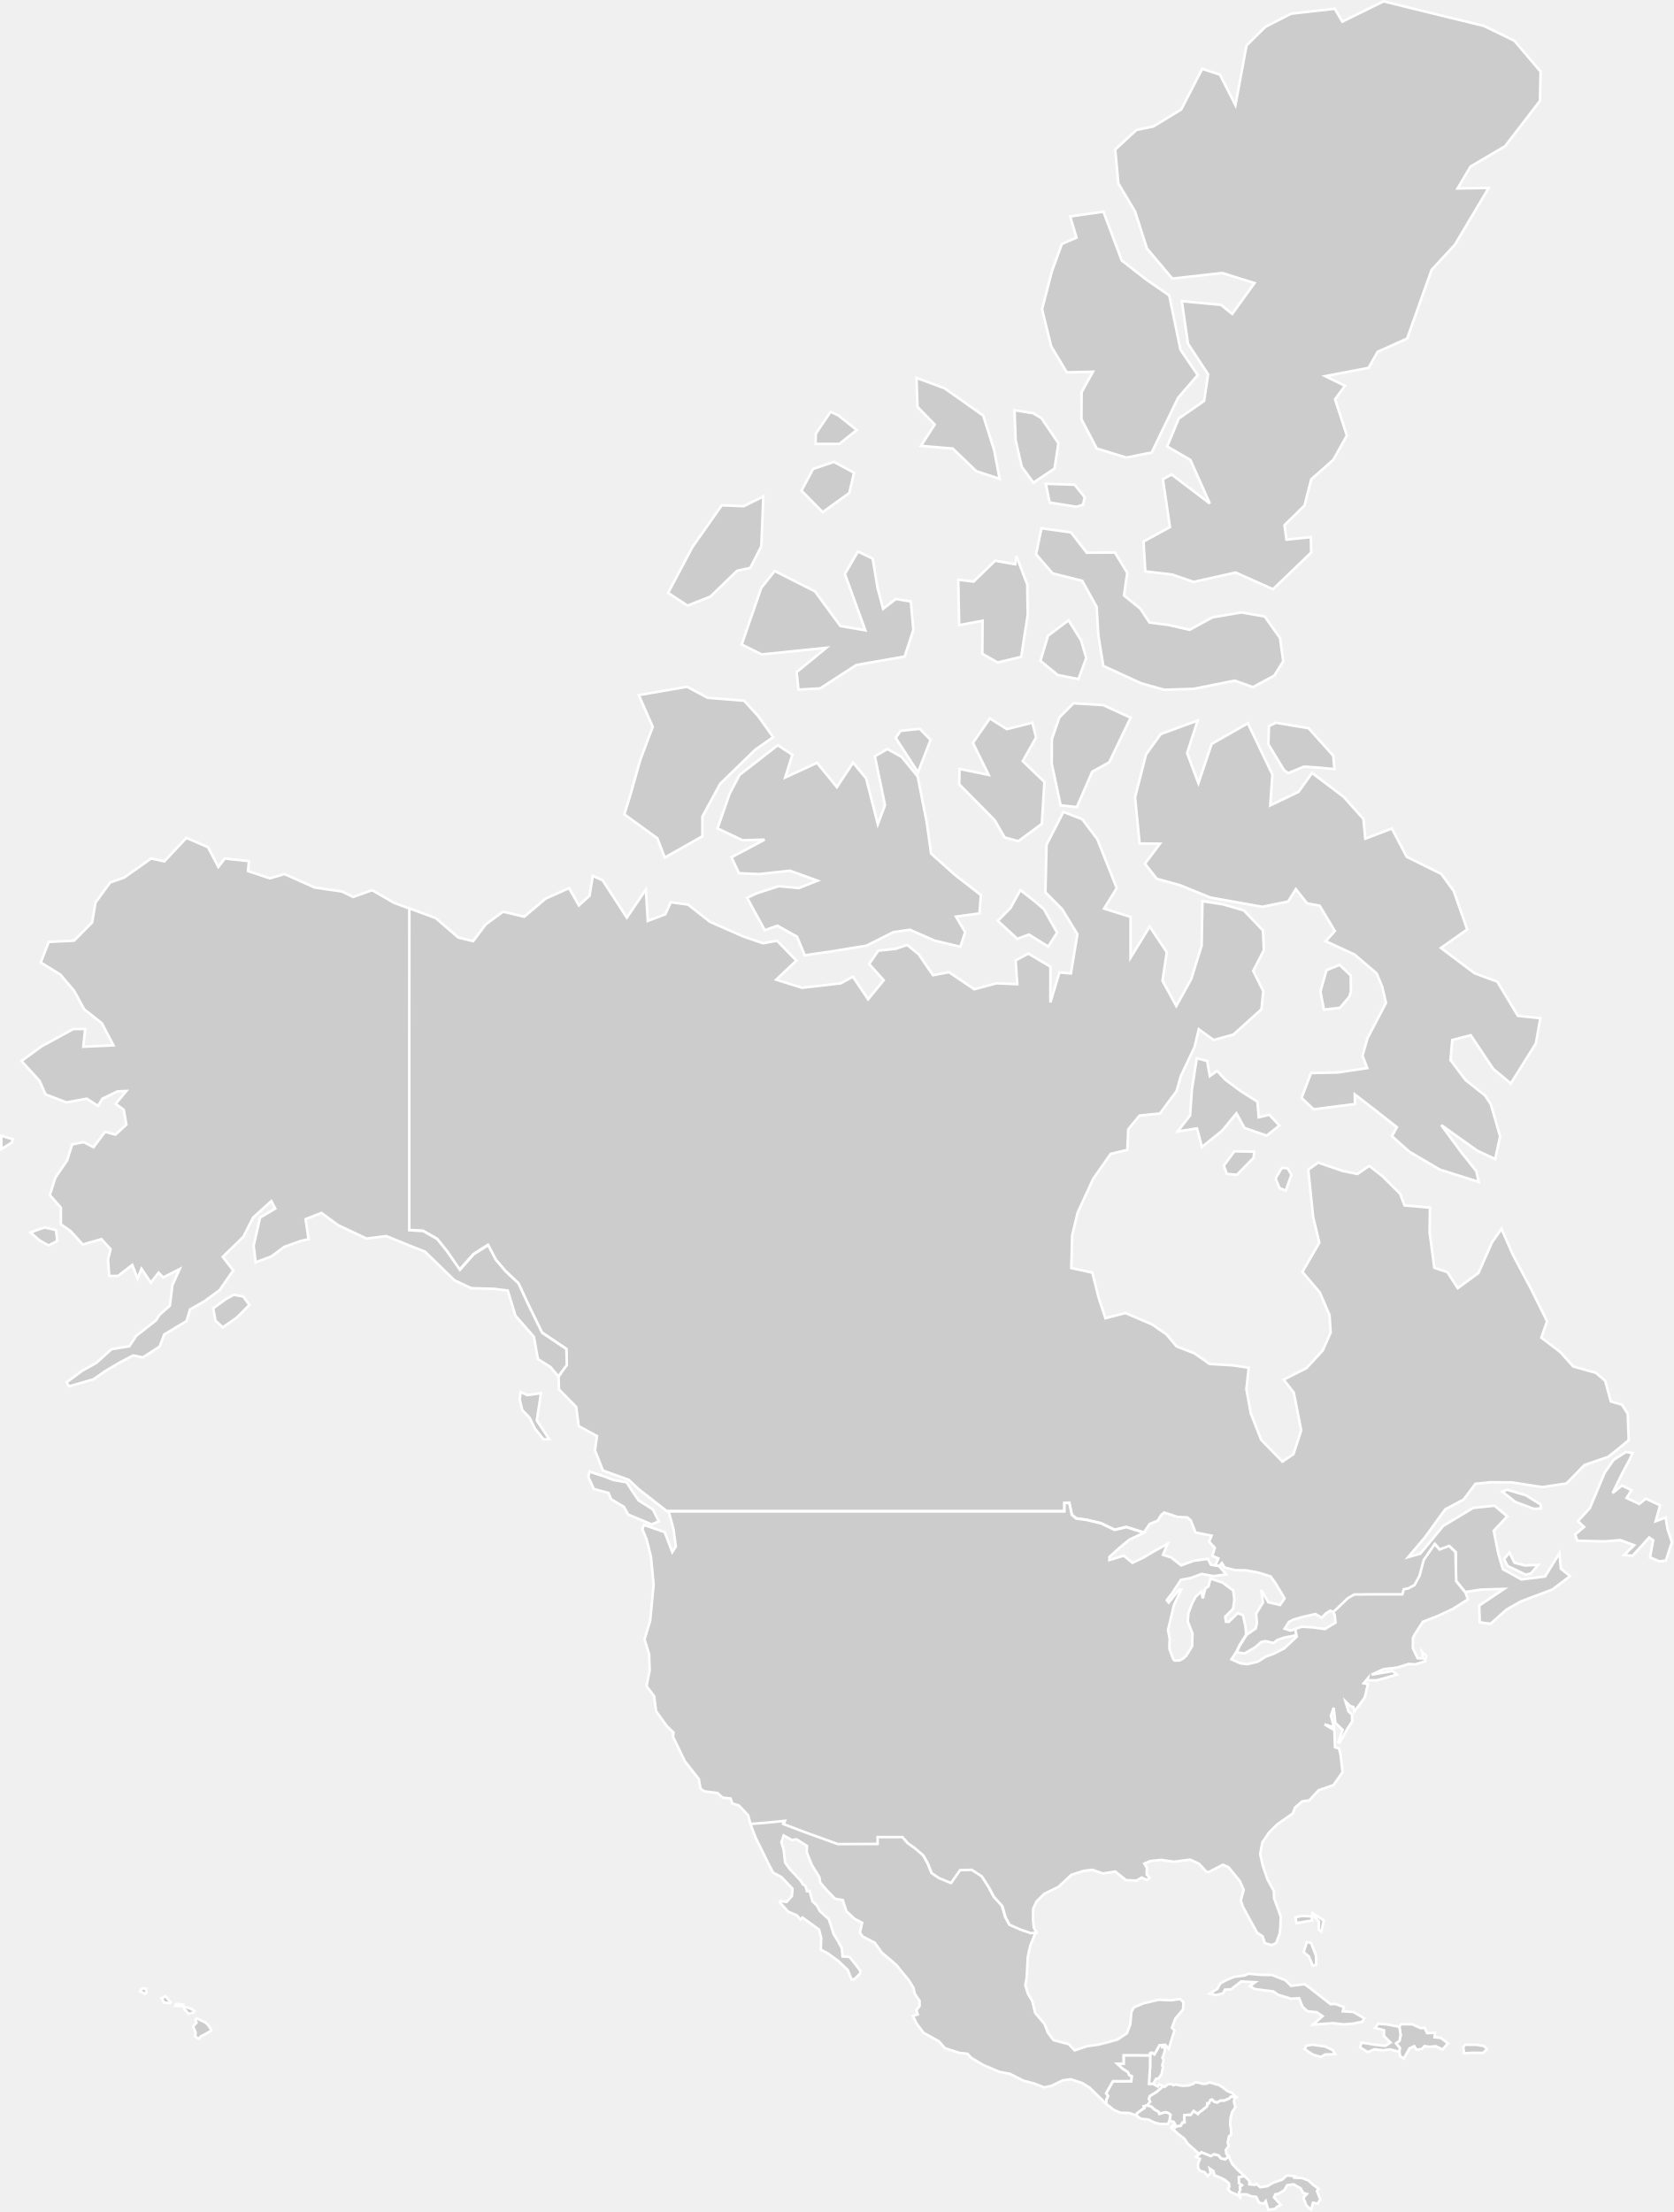
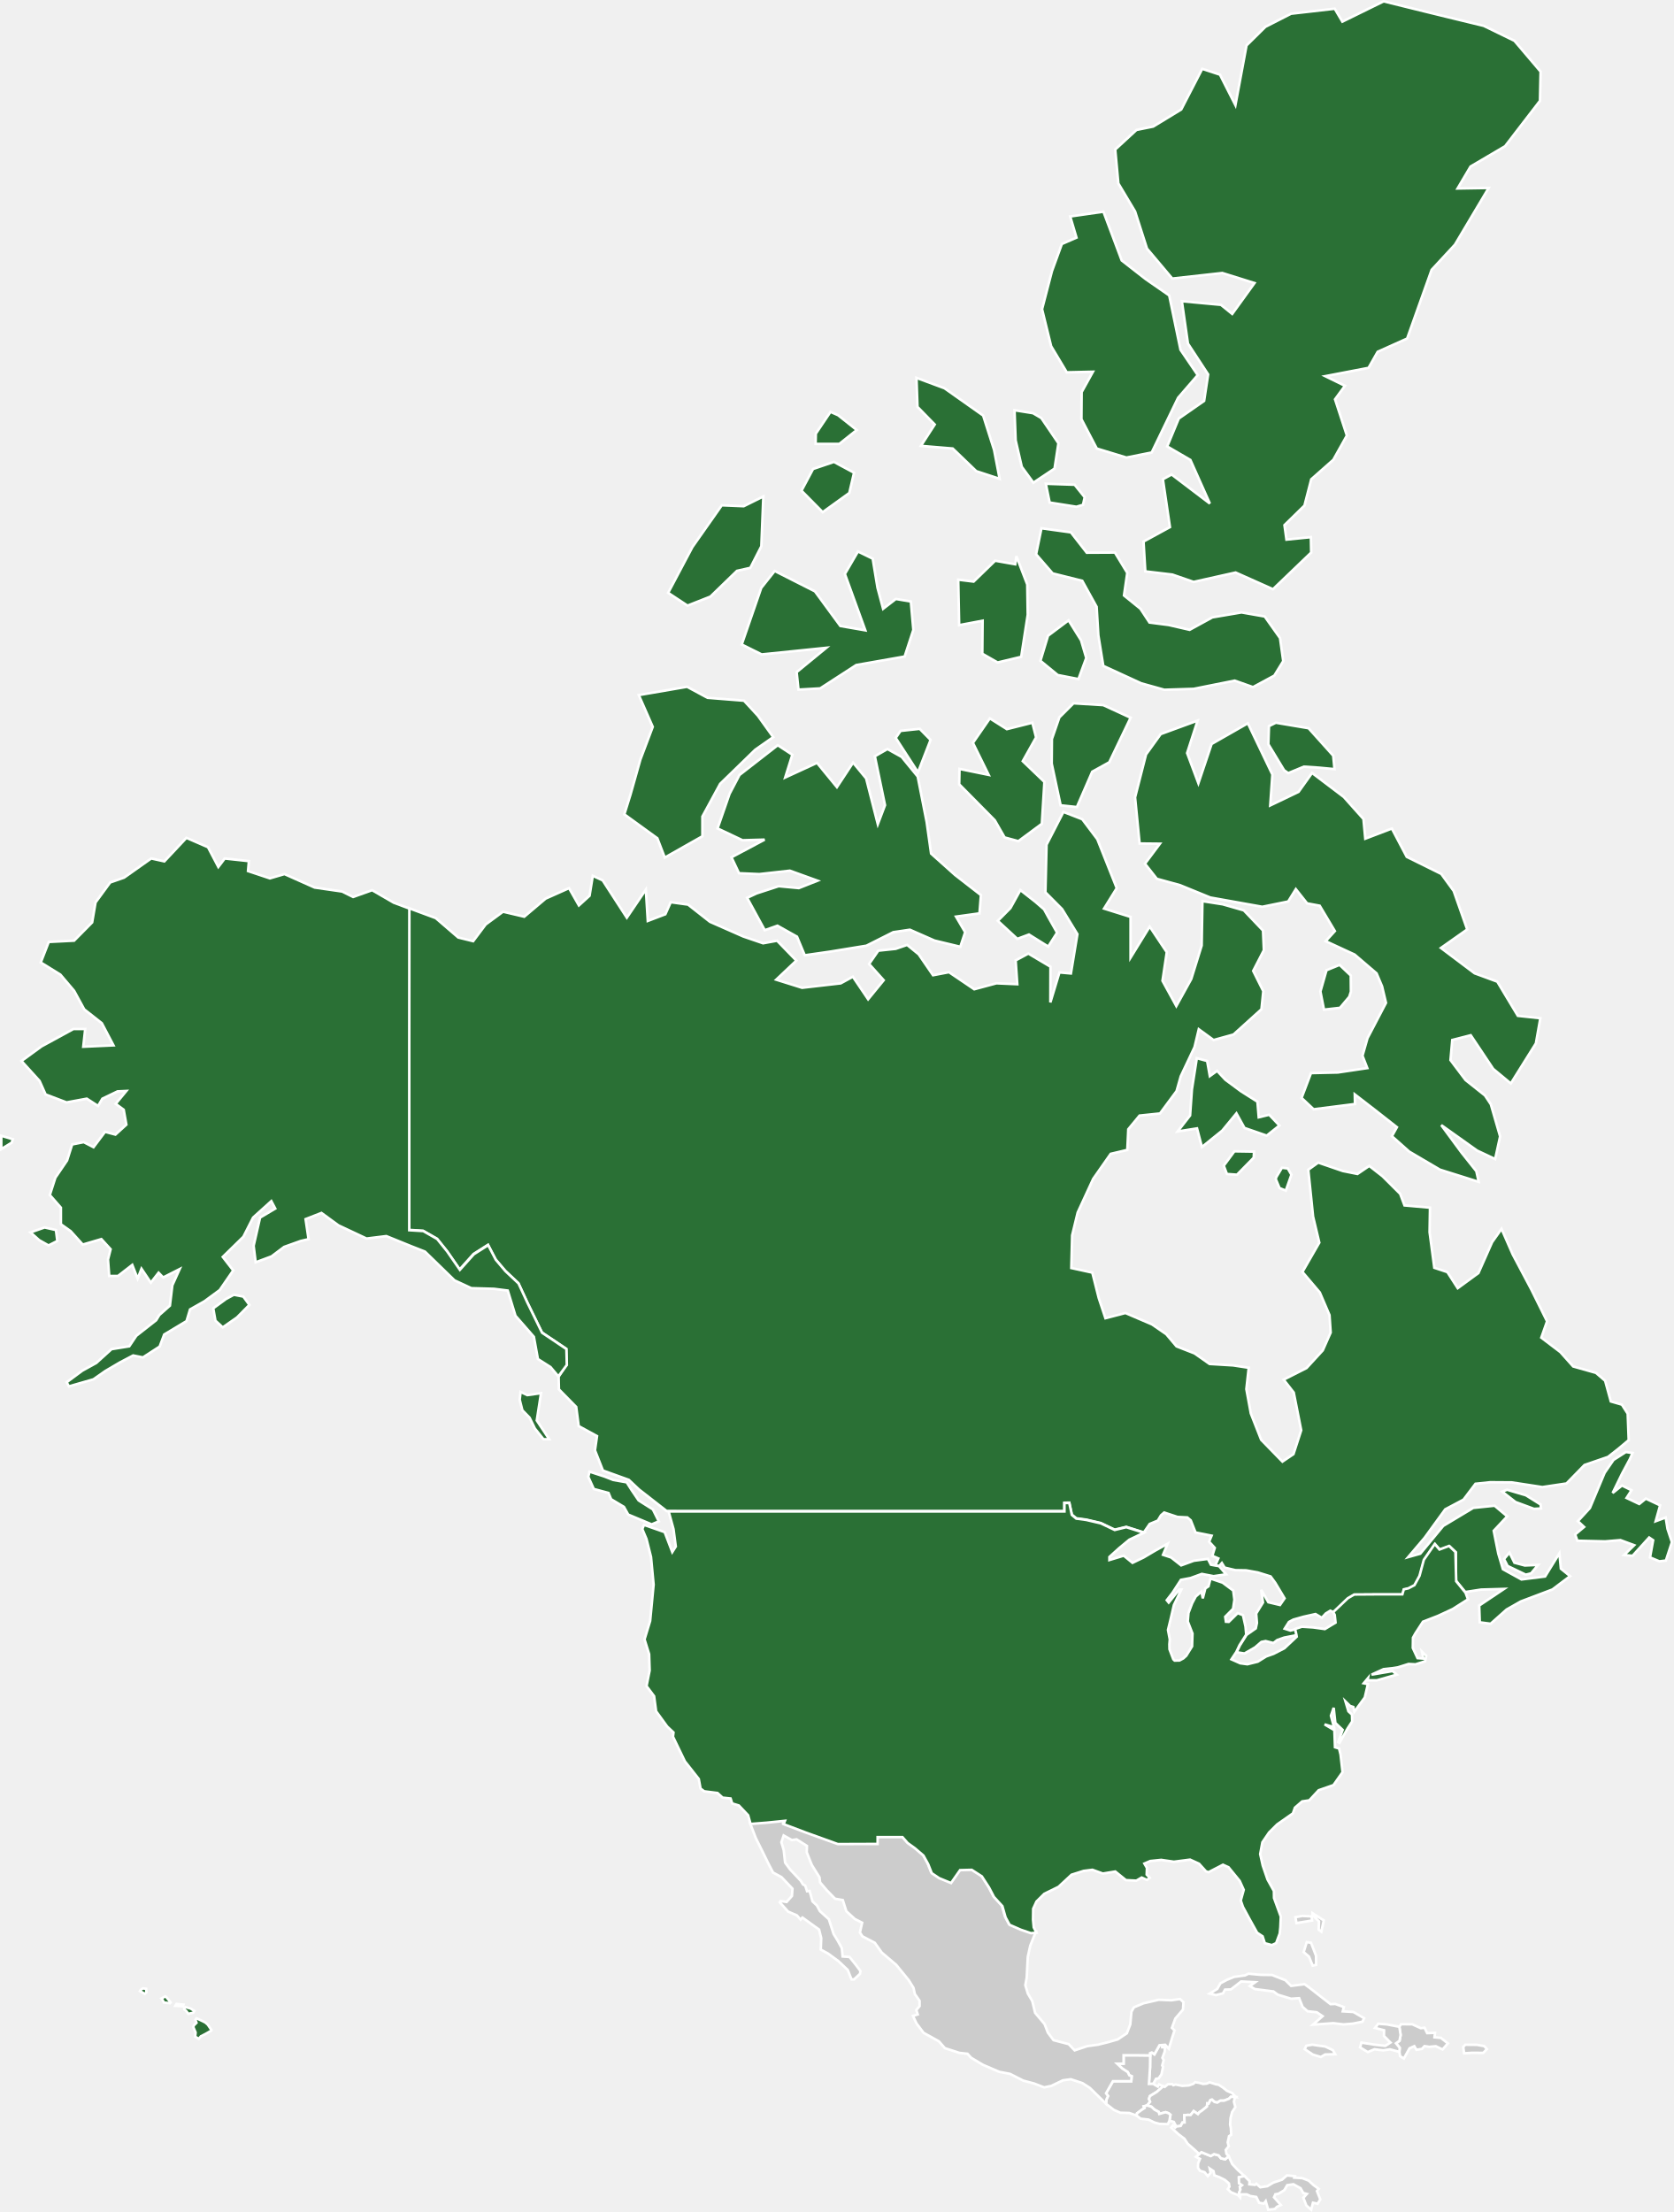
<svg xmlns="http://www.w3.org/2000/svg" id="Layer_2" data-name="Layer 2" viewBox="0 0 328.14 433.79">
  <defs>
    <style>
      .cls-1 {
        fill: #ccc;
        stroke: #fff;
        stroke-width: .5px;
      }
+       .dinosaurs {
+         fill: #2a7035;
+       }
    </style>
  </defs>
  <g id="Layer_1-2" data-name="Layer 1">
    <g>
      <path id="BS" class="cls-1" d="M258.11,385.32l-.69.15-.71-1.76-1.05-.89.61-1.95.84.12.98,2.55.02,1.78ZM257.31,376.63l-3.06.5-.2-1.15,1.32-.25,1.85.09.09.81ZM259.61,376.6l-.48,2.21-.52-.4.05-1.62-1.26-1.23v-.36s2.21,1.4,2.21,1.4Z" />
      <path id="BZ" class="cls-1" d="M225.56,403.08l-.02-.43.34-.14.51.35,1-1.77.53-.04v.43s.54.01.54.01l-.04.8-.46,1.27.25.45-.29,1.05.17.27-.32,1.48-.55.77-.51.09-.55,1h-.84l.22-3.28.02-2.31Z" />
-       <path id="CA" class="cls-1" d="M199.18,86.35l-.22-5.9,3.63.58,1.63.96,3.35,4.93-.76,4.97-4.15,2.77-2.28-3.12-1.2-5.19ZM212.39,99l.33-1.49-1.97-2.45-5.65-.19.75,3.68,5.25.83,1.29-.38ZM248.74,145.95l3.09,5.1.81.57,3.07-1.27,3.02.2,2.98.28-.25-2.64-4.83-5.38-6.42-1.08-1.35.67-.12,3.55ZM183.31,83.25l-2.71,4.19,6.24.52,4.62,4.44,4.58,1.5-1.09-5.68-2.14-6.73-7.58-5.35-5.5-2.04.2,5.69,3.38,3.46ZM209.21,73.02l5.13-.12-2.22,4-.04,5.3,3.01,5.76,5.81,1.77,4.96-.99,5.18-10.73,3.85-4.45-3.38-4.97-2.21-10.65-4.6-3.19-4.72-3.68-3.58-9.56-6.52.94,1.23,4.15-2.87,1.25-1.94,5.32-1.94,7.46,1.78,7.26,3.07,5.13ZM145.46,126.39l3.92,1.95,12.67-1.3-5.82,4.77.36,3.43,4.26-.24,7.07-4.58,9.49-1.67,1.71-5.22-.49-5.57-2.94-.5-2.5,1.93-1.1-4.13-.94-5.7-2.89-1.41-2.57,4.41,4.01,11.05-4.9-.85-4.98-6.79-7.89-4-2.64,3.32-3.83,11.1ZM168.02,84.33l-3.65-2.9-1.5-.66-2.88,4.28-.04,2h4.66s3.41-2.72,3.41-2.72ZM166.56,96.68l.93-3.98-3.95-2.12-4.09,1.39-2.27,4.26,4.16,4.21,5.22-3.76ZM195.65,129.92l4.62-1.11,1.28-8.25-.09-5.94-2.14-5.56-.22,1.6-3.94-.7-4.22,4.09-3.02-.37.18,8.92,4.6-.87-.06,6.47,3.01,1.72ZM192.37,175.53l-5.06-3.93-4.71-4.21-.87-6.18-1.76-8.93-3.14-3.84-2.79-1.55-2.47,1.42,1.99,9.59-1.41,3.73-2.29-8.98-2.56-3.1-3.17,4.81-3.9-4.76-6.24,2.87,1.4-4.46-2.86-1.87-7.51,5.84-1.95,3.71-2.35,6.77,4.9,2.32,4.33-.12-6.5,3.46,1.48,3.13,3.98.17,5.99-.67,5.42,1.96-3.66,1.45-3.95-.37-4.33,1.41-1.86.87,3.46,6.35,2.49-.88,3.83,2.15,1.52,3.65,4.99-.72,7.11-1.16,5.26-2.65,3.26-.48,4.82,2.12,5.07,1.22.95-2.86-1.79-3.05,4.6-.64.28-3.59ZM200.11,174.55l-1.96,3.54-2.47,2.49,3.83,3.54,2.28-.85,3.78,2.36,1.74-2.73-1.71-3.03-.84-1.53-1.68-1.46-2.97-2.33ZM182.5,145.1l-2.13-2.17-3.76.4-.95,1.38,4.37,6.75,2.47-6.36ZM211.19,158.27l3.01-6.93,3.34-1.85,4.19-8.74-5.36-2.47-5.84-.36-2.78,2.77-1.46,4.23-.04,4.82,1.75,8.19,3.19.34ZM228.34,135.27l5.76-.18,8.04-1.61,3.59,1.27,4.18-2.26,1.75-2.84-.63-4.52-3-4.23-4.56-.8-5.71.97-4.46,2.44-4.09-.94-3.78-.49-1.78-2.7-3.22-2.61.64-4.43-2.42-3.98-5.52.03-3.11-3.99-5.78-.8-1.05,5.1,3.25,3.75,5.8,1.45,2.82,5.1.34,5.6.97,5.99,7.45,3.42,4.52,1.26ZM139.32,117l5.21-5.05,2.62-.59,2.16-4.23.39-9.77-3.85,1.91-4.3-.18-5.76,8.19-4.76,8.98,3.8,2.51,4.49-1.77ZM211.5,133.17l1.53-4.14-1.02-3.46-2.45-3.92-4.03,3.02-1.49,4.92,3.4,2.79,4.06.79ZM203.19,144.61l-.73-2.88-5,1.26-3.34-2.11-3.32,4.8,3.09,6.28-5.72-1.17-.06,3.01,6.97,7.05,1.94,3.38,2.7.73,4.6-3.41.5-8.21-4.24-4.07,2.61-4.66ZM129.2,298.35l-1.16-2.34-2.8-1.77-1.39-2.05-.95-1.5-2.63-.46-1.72-.67-2.94-.96-.24,1.02,1.08,2.38,2.89.78.51,1.23,2.51,1.5.84,1.51,4.6,1.92,1.4-.59ZM250.91,220.72l-2-2.11-2.06.5-.25-3.06-3.21-2.03-3.07-2.27-1.63-1.75-1.43,1.03-.52-2.96-2.03-.56-.96,6.13-.36,5.11-2.44,3.14,3.8-.6.96,3.65,3.99-3.22,2.78-3.38,1.58,2.86,4.36,1.51,2.49-1.99ZM130.37,168.18l7.38-4.18v-3.87l3.48-6.41,6.88-6.69,3.53-2.47-3.01-4.2-2.72-2.95-7.16-.57-4-2.16-9.48,1.63,2.74,6.23-2.43,6.43-1.94,6.87-1.2,3.86,6.47,4.69,1.46,3.79ZM264.61,195.48l.32-1.01-.03-3.17-2.19-2.08-2.57,1.05-1.19,4.17.7,3.56,3.14-.36,1.82-2.16ZM288.43,203.02l4.41,6.6,3.45,2.86,4.92-7.87.87-4.93-4.41-.47-4.03-6.7-4.45-1.64-6.6-4.97,5.15-3.63-2.65-7.54-2.44-3.35-6.77-3.35-2.92-5.55-5.21,1.99-.36-3.86-3.86-4.32-6.22-4.71-2.65,3.71-5.55,2.66.42-6.06-4.81-10.05-7.11,4.06-2.59,7.7-2.21-5.92,2.06-6.37-7.24,2.65-2.88,3.99-2.15,8.42.89,9.05,3.98.04-2.93,3.92,2.33,2.96,4.55,1.25,5.93,2.42,10.2,1.82,5.08-1.04,1.5-2.42,2.21,2.79,2.47.46,2.97,4.97-1.8,1.98,5.68,2.63,4.3,3.68,1.08,2.55.77,3.24-3.63,6.93-.98,3.44.94,2.42-5.77.86-5.27.12-1.85,4.87,2.37,2.23,8.11-1.03-.04-1.89,4.08,3.15,4.18,3.28-.98,1.77,3.4,3.02,6.02,3.54,7.6,2.39-.46-2.09-2.92-3.67-3.96-5.37,7.03,5,3.54,1.66.97-4.44-1.82-6.3-1.15-1.73-3.81-3.03-2.95-3.91.35-3.94,3.62-.93ZM222.6,41.46l2.34,7.29,4.96,5.88,9.81-1.09,6.31,1.97-4.37,6.05-2.21-1.78-7.66-.71,1.19,8.31,3.96,6.04-.79,5.2-4.97,3.46-2.27,5.47,4.55,2.65,3.82,8.55-7.5-5.7-1.71.94,1.38,9.38-5.18,2.83.35,5.85,5.3.63,4.17,1.44,8.24-1.84,7.33,3.27,7.49-7.19-.06-3.02-4.79.48-.39-2.84,3.92-3.83,1.33-5.15,4.33-3.83,2.66-4.76-2.32-7.1,1.94-2.65-3.86-1.89,8.49-1.63,1.79-3.15,5.78-2.6,4.8-13.47,4.57-4.94,6.62-11.12-6.1.1,2.54-4.3,6.78-3.99,6.84-8.9.12-5.73-5.13-6.04-6.02-2.93-7.49-1.82-6.07-1.49-6.07-1.5-8.1,3.98-1.49-2.53-8.57.98-5.03,2.57-3.7,3.65-2.18,11.71-3.03-5.98-3.48-1.14-4.12,7.97-5.5,3.35-3.27.66-4.17,3.84.61,6.65,3.28,5.49ZM297,306.46l-.98-1.98-1.06,1.26.7,1.36,3.56,1.71,1.04-.26,1.38-1.66-2.6.11-2.04-.54ZM240,228.6l.61,1.63,1.98.14,3.28-3.34.06-1.19-3.85-.06-2.08,2.82ZM302.13,295.04l-2.87-1.8-3.69-1.09-.97.37,2.61,2.04,3.63,1.34,1.37-.08-.08-.78ZM327.02,299.83l-.36-2.23-1.96.72.87-3.11-2.8-1.32-1.29,1.05-2.49-1.18.98-1.51-1.88-.93-1.83,1.47,1.86-3.82,1.5-2.8.54-1.22-1.3-.2-2.43,1.55-1.74,2.53-2.9,6.92-2.35,2.56,1.22,1.14-1.75,1.47.43,1.23,5.44.13,3.01-.25,2.69,1-1.98,1.93,1.67.14,3.25-3.58.78.53-.61,3.37,1.84.77,1.27-.15,1.18-3.61-.86-2.6ZM305.82,304.6l-2.81,4.56-4.63.58-3.64-2.01-.91-3.07-.89-4.46,2.65-2.83-2.48-2.09-4.19.43-5.88,3.53-4.5,5.45-2.38.67,3.23-3.8,4.04-5.57,3.58-1.9,2.35-3.11,2.9-.3,4.21.03,6,.92,4.74-.71,3.53-3.62,4.62-1.59,2.01-1.58,2.04-1.71-.2-5.19-1.13-1.77-2.18-.63-1.11-4.05-1.8-1.55-4.47-1.26-2.52-2.82-3.73-2.83,1.13-3.2-3.1-6.26-3.65-6.89-2.18-4.98-1.85,2.61-2.68,6.05-4.06,2.97-2.03-3.15-2.56-.85-.93-6.99.08-4.8-5-.44-.85-2.27-3.45-3.44-2.61-2.04-2.32,1.58-2.88-.58-4.81-1.65-1.95,1.4.94,9.18,1.22,5.12-3.31,5.75,3.41,4.02,1.9,4.44.23,3.42-1.55,3.5-3.18,3.46-4.49,2.28,1.98,2.53,1.46,7.4-1.52,4.68-2.16,1.46-4.17-4.28-2.03-5.17-.87-4.76.46-4.19-3.05-.47-4.63-.28-2.97-2.08-3.51-1.37-2.01-2.38-2.8-1.93-5.21-2.23-3.92,1.02-1.31-3.95-1.26-4.99-4.12-.9.16-6.41,1.09-4.48,3.04-6.6,3.43-4.9,3.26-.77.19-4.05,2.21-2.68,4.01-.42,3.25-4.39.82-2.9,2.7-5.72.84-3.5,2.9,2.11,3.9-1.08,5.49-4.96.36-3.54-1.98-3.98,2.09-4.06-.17-3.86-3.76-3.95-4.14-1.19-3.98-.62-.15,8.71-2.04,6.56-2.93,5.3-2.71-4.95.84-5.61-3.35-5.02-3.75,6.09v-7.99s-5.2-1.63-5.2-1.63l2.49-4.01-3.81-9.59-2.95-3.92-3.7-1.44-3.31,6.43-.22,9.34,3.27,3.29,3,4.91-1.27,7.71-2.25-.2-1.78,5.88.02-7-4.34-2.58-2.49,1.34.32,4.67-4.09-.18-4.35,1.17-4.95-3.35-3.13.6-2.82-4.11-2.26-1.84-2.24.77-3.41.36-1.81,2.61,2.86,3.19-3.05,3.73-2.99-4.42-2.39,1.3-7.57.87-5.07-1.59,3.95-3.74-3.78-3.9-2.75.5-3.86-1.32-6.56-2.89-4.29-3.37-3.4-.47-1.06,2.36-3.44,1.31-.38-6.15-3.73,5.51-4.74-7.32-1.94-.89-.63,3.91-2.09,1.9-1.93-3.39-4.59,2.05-4.2,3.55-4.16-.98-3.4,2.5-2.46,3.28-2.92-.72-4.41-3.8-5.23-1.94-.02,27.65v35.43s2.75.17,2.75.17l2.73,1.56,1.96,2.44,2.49,3.6,2.73-3.05,2.82-1.79,1.49,2.86,1.89,2.23,2.57,2.42,1.75,3.79,2.87,5.88,4.77,3.2.08,3.12-1.56,2.36.06,2.48,3.39,3.45.49,3.76,3.59,1.96-.4,2.79,1.56,3.96,5.08,1.83,2,1.89,5.43,4.23h.38s7.96.01,7.96.01h69.65v-1.64s.96-.02.96-.02l.5,2.35.87.72,1.96.26,2.86.67,2.72,1.3,2.27-.55,3.45,1.09,1.14-1.66,1.59-.66.62-1.03.63-.55,2.61.86,1.93.1.67.57.94,2.38,3.15.63-.49,1.18,1.11,1.21-.48,1.56,1.18.51-.59,1.37.75.13.53-.6.55.9,2.1.5,2.13.04,2.27.41,2.51.78.92,1.26,1.82,3.04-.9,1.3-2.28-.54-1.41-2.44.36,2.49-1.34,2.17.15,1.84-.23,1.07-1.81,1.27-1.32,2.09-.62,1.32,1.54.24,2.08-1.2,1.23-1.06.83-.17,1.54.38.75-.59,1.37-.48,2.44-.47h0l-.25-1.15-.13.04-.86.2-1.12-.36.84-1.32.86-.46,1.98-.56,2.37-.53,1.24.73.78-.85.89-.54.6.29.03.06,2.87-2.73,1.26-.73,4.26-.03h5.17l.28-.98.9-.2,1.19-.62,1-1.82.86-3.15,2.14-3.1.93,1.08,1.88-.7,1.25,1.19v5.53l1.83,2.25,3.12-.48,4.49-.13-4.87,3.26.11,3.29,2.13.28,3.13-2.79,2.78-1.58,6.21-2.35,3.47-2.62-1.81-1.46-.29-3.03ZM252.16,233.49l1.1-3.12-.71-1.23-1.15-.13-1.08,1.8-.13.41.74,1.77,1.23.5ZM109.5,269.92h0l1.56-2.35-1.56,2.35Z" />
+       <path id="CA" class="cls-1 dinosaurs" d="M199.18,86.35l-.22-5.9,3.63.58,1.63.96,3.35,4.93-.76,4.97-4.15,2.77-2.28-3.12-1.2-5.19ZM212.39,99l.33-1.49-1.97-2.45-5.65-.19.75,3.68,5.25.83,1.29-.38ZM248.74,145.95l3.09,5.1.81.57,3.07-1.27,3.02.2,2.98.28-.25-2.64-4.83-5.38-6.42-1.08-1.35.67-.12,3.55ZM183.31,83.25l-2.71,4.19,6.24.52,4.62,4.44,4.58,1.5-1.09-5.68-2.14-6.73-7.58-5.35-5.5-2.04.2,5.69,3.38,3.46ZM209.21,73.02l5.13-.12-2.22,4-.04,5.3,3.01,5.76,5.81,1.77,4.96-.99,5.18-10.73,3.85-4.45-3.38-4.97-2.21-10.65-4.6-3.19-4.72-3.68-3.58-9.56-6.52.94,1.23,4.15-2.87,1.25-1.94,5.32-1.94,7.46,1.78,7.26,3.07,5.13ZM145.46,126.39l3.92,1.95,12.67-1.3-5.82,4.77.36,3.43,4.26-.24,7.07-4.58,9.49-1.67,1.71-5.22-.49-5.57-2.94-.5-2.5,1.93-1.1-4.13-.94-5.7-2.89-1.41-2.57,4.41,4.01,11.05-4.9-.85-4.98-6.79-7.89-4-2.64,3.32-3.83,11.1ZM168.02,84.33l-3.65-2.9-1.5-.66-2.88,4.28-.04,2h4.66s3.41-2.72,3.41-2.72ZM166.56,96.68l.93-3.98-3.95-2.12-4.09,1.39-2.27,4.26,4.16,4.21,5.22-3.76ZM195.65,129.92l4.62-1.11,1.28-8.25-.09-5.94-2.14-5.56-.22,1.6-3.94-.7-4.22,4.09-3.02-.37.18,8.92,4.6-.87-.06,6.47,3.01,1.72ZM192.37,175.53l-5.06-3.93-4.71-4.21-.87-6.18-1.76-8.93-3.14-3.84-2.79-1.55-2.47,1.42,1.99,9.59-1.41,3.73-2.29-8.98-2.56-3.1-3.17,4.81-3.9-4.76-6.24,2.87,1.4-4.46-2.86-1.87-7.51,5.84-1.95,3.71-2.35,6.77,4.9,2.32,4.33-.12-6.5,3.46,1.48,3.13,3.98.17,5.99-.67,5.42,1.96-3.66,1.45-3.95-.37-4.33,1.41-1.86.87,3.46,6.35,2.49-.88,3.83,2.15,1.52,3.65,4.99-.72,7.11-1.16,5.26-2.65,3.26-.48,4.82,2.12,5.07,1.22.95-2.86-1.79-3.05,4.6-.64.28-3.59ZM200.11,174.55l-1.96,3.54-2.47,2.49,3.83,3.54,2.28-.85,3.78,2.36,1.74-2.73-1.71-3.03-.84-1.53-1.68-1.46-2.97-2.33ZM182.5,145.1l-2.13-2.17-3.76.4-.95,1.38,4.37,6.75,2.47-6.36ZM211.19,158.27l3.01-6.93,3.34-1.85,4.19-8.74-5.36-2.47-5.84-.36-2.78,2.77-1.46,4.23-.04,4.82,1.75,8.19,3.19.34ZM228.34,135.27l5.76-.18,8.04-1.61,3.59,1.27,4.18-2.26,1.75-2.84-.63-4.52-3-4.23-4.56-.8-5.71.97-4.46,2.44-4.09-.94-3.78-.49-1.78-2.7-3.22-2.61.64-4.43-2.42-3.98-5.52.03-3.11-3.99-5.78-.8-1.05,5.1,3.25,3.75,5.8,1.45,2.82,5.1.34,5.6.97,5.99,7.45,3.42,4.52,1.26ZM139.32,117l5.21-5.05,2.62-.59,2.16-4.23.39-9.77-3.85,1.91-4.3-.18-5.76,8.19-4.76,8.98,3.8,2.51,4.49-1.77ZM211.5,133.17l1.53-4.14-1.02-3.46-2.45-3.92-4.03,3.02-1.49,4.92,3.4,2.79,4.06.79ZM203.19,144.61l-.73-2.88-5,1.26-3.34-2.11-3.32,4.8,3.09,6.28-5.72-1.17-.06,3.01,6.97,7.05,1.94,3.38,2.7.73,4.6-3.41.5-8.21-4.24-4.07,2.61-4.66ZM129.2,298.35l-1.16-2.34-2.8-1.77-1.39-2.05-.95-1.5-2.63-.46-1.72-.67-2.94-.96-.24,1.02,1.08,2.38,2.89.78.51,1.23,2.51,1.5.84,1.51,4.6,1.92,1.4-.59ZM250.91,220.72l-2-2.11-2.06.5-.25-3.06-3.21-2.03-3.07-2.27-1.63-1.75-1.43,1.03-.52-2.96-2.03-.56-.96,6.13-.36,5.11-2.44,3.14,3.8-.6.96,3.65,3.99-3.22,2.78-3.38,1.58,2.86,4.36,1.51,2.49-1.99ZM130.37,168.18l7.38-4.18v-3.87l3.48-6.41,6.88-6.69,3.53-2.47-3.01-4.2-2.72-2.95-7.16-.57-4-2.16-9.48,1.63,2.74,6.23-2.43,6.43-1.94,6.87-1.2,3.86,6.47,4.69,1.46,3.79ZM264.61,195.48l.32-1.01-.03-3.17-2.19-2.08-2.57,1.05-1.19,4.17.7,3.56,3.14-.36,1.82-2.16ZM288.43,203.02l4.41,6.6,3.45,2.86,4.92-7.87.87-4.93-4.41-.47-4.03-6.7-4.45-1.64-6.6-4.97,5.15-3.63-2.65-7.54-2.44-3.35-6.77-3.35-2.92-5.55-5.21,1.99-.36-3.86-3.86-4.32-6.22-4.71-2.65,3.71-5.55,2.66.42-6.06-4.81-10.05-7.11,4.06-2.59,7.7-2.21-5.92,2.06-6.37-7.24,2.65-2.88,3.99-2.15,8.42.89,9.05,3.98.04-2.93,3.92,2.33,2.96,4.55,1.25,5.93,2.42,10.2,1.82,5.08-1.04,1.5-2.42,2.21,2.79,2.47.46,2.97,4.97-1.8,1.98,5.68,2.63,4.3,3.68,1.08,2.55.77,3.24-3.63,6.93-.98,3.44.94,2.42-5.77.86-5.27.12-1.85,4.87,2.37,2.23,8.11-1.03-.04-1.89,4.08,3.15,4.18,3.28-.98,1.77,3.4,3.02,6.02,3.54,7.6,2.39-.46-2.09-2.92-3.67-3.96-5.37,7.03,5,3.54,1.66.97-4.44-1.82-6.3-1.15-1.73-3.81-3.03-2.95-3.91.35-3.94,3.62-.93ZM222.6,41.46l2.34,7.29,4.96,5.88,9.81-1.09,6.31,1.97-4.37,6.05-2.21-1.78-7.66-.71,1.19,8.31,3.96,6.04-.79,5.2-4.97,3.46-2.27,5.47,4.55,2.65,3.82,8.55-7.5-5.7-1.71.94,1.38,9.38-5.18,2.83.35,5.85,5.3.63,4.17,1.44,8.24-1.84,7.33,3.27,7.49-7.19-.06-3.02-4.79.48-.39-2.84,3.92-3.83,1.33-5.15,4.33-3.83,2.66-4.76-2.32-7.1,1.94-2.65-3.86-1.89,8.49-1.63,1.79-3.15,5.78-2.6,4.8-13.47,4.57-4.94,6.62-11.12-6.1.1,2.54-4.3,6.78-3.99,6.84-8.9.12-5.73-5.13-6.04-6.02-2.93-7.49-1.82-6.07-1.49-6.07-1.5-8.1,3.98-1.49-2.53-8.57.98-5.03,2.57-3.7,3.65-2.18,11.71-3.03-5.98-3.48-1.14-4.12,7.97-5.5,3.35-3.27.66-4.17,3.84.61,6.65,3.28,5.49ZM297,306.46l-.98-1.98-1.06,1.26.7,1.36,3.56,1.71,1.04-.26,1.38-1.66-2.6.11-2.04-.54ZM240,228.6l.61,1.63,1.98.14,3.28-3.34.06-1.19-3.85-.06-2.08,2.82ZM302.13,295.04l-2.87-1.8-3.69-1.09-.97.37,2.61,2.04,3.63,1.34,1.37-.08-.08-.78ZM327.02,299.83l-.36-2.23-1.96.72.87-3.11-2.8-1.32-1.29,1.05-2.49-1.18.98-1.51-1.88-.93-1.83,1.47,1.86-3.82,1.5-2.8.54-1.22-1.3-.2-2.43,1.55-1.74,2.53-2.9,6.92-2.35,2.56,1.22,1.14-1.75,1.47.43,1.23,5.44.13,3.01-.25,2.69,1-1.98,1.93,1.67.14,3.25-3.58.78.53-.61,3.37,1.84.77,1.27-.15,1.18-3.61-.86-2.6ZM305.82,304.6l-2.81,4.56-4.63.58-3.64-2.01-.91-3.07-.89-4.46,2.65-2.83-2.48-2.09-4.19.43-5.88,3.53-4.5,5.45-2.38.67,3.23-3.8,4.04-5.57,3.58-1.9,2.35-3.11,2.9-.3,4.21.03,6,.92,4.74-.71,3.53-3.62,4.62-1.59,2.01-1.58,2.04-1.71-.2-5.19-1.13-1.77-2.18-.63-1.11-4.05-1.8-1.55-4.47-1.26-2.52-2.82-3.73-2.83,1.13-3.2-3.1-6.26-3.65-6.89-2.18-4.98-1.85,2.61-2.68,6.05-4.06,2.97-2.03-3.15-2.56-.85-.93-6.99.08-4.8-5-.44-.85-2.27-3.45-3.44-2.61-2.04-2.32,1.58-2.88-.58-4.81-1.65-1.95,1.4.94,9.18,1.22,5.12-3.31,5.75,3.41,4.02,1.9,4.44.23,3.42-1.55,3.5-3.18,3.46-4.49,2.28,1.98,2.53,1.46,7.4-1.52,4.68-2.16,1.46-4.17-4.28-2.03-5.17-.87-4.76.46-4.19-3.05-.47-4.63-.28-2.97-2.08-3.51-1.37-2.01-2.38-2.8-1.93-5.21-2.23-3.92,1.02-1.31-3.95-1.26-4.99-4.12-.9.16-6.41,1.09-4.48,3.04-6.6,3.43-4.9,3.26-.77.19-4.05,2.21-2.68,4.01-.42,3.25-4.39.82-2.9,2.7-5.72.84-3.5,2.9,2.11,3.9-1.08,5.49-4.96.36-3.54-1.98-3.98,2.09-4.06-.17-3.86-3.76-3.95-4.14-1.19-3.98-.62-.15,8.71-2.04,6.56-2.93,5.3-2.71-4.95.84-5.61-3.35-5.02-3.75,6.09v-7.99s-5.2-1.63-5.2-1.63l2.49-4.01-3.81-9.59-2.95-3.92-3.7-1.44-3.31,6.43-.22,9.34,3.27,3.29,3,4.91-1.27,7.71-2.25-.2-1.78,5.88.02-7-4.34-2.58-2.49,1.34.32,4.67-4.09-.18-4.35,1.17-4.95-3.35-3.13.6-2.82-4.11-2.26-1.84-2.24.77-3.41.36-1.81,2.61,2.86,3.19-3.05,3.73-2.99-4.42-2.39,1.3-7.57.87-5.07-1.59,3.95-3.74-3.78-3.9-2.75.5-3.86-1.32-6.56-2.89-4.29-3.37-3.4-.47-1.06,2.36-3.44,1.31-.38-6.15-3.73,5.51-4.74-7.32-1.94-.89-.63,3.91-2.09,1.9-1.93-3.39-4.59,2.05-4.2,3.55-4.16-.98-3.4,2.5-2.46,3.28-2.92-.72-4.41-3.8-5.23-1.94-.02,27.65v35.43s2.75.17,2.75.17l2.73,1.56,1.96,2.44,2.49,3.6,2.73-3.05,2.82-1.79,1.49,2.86,1.89,2.23,2.57,2.42,1.75,3.79,2.87,5.88,4.77,3.2.08,3.12-1.56,2.36.06,2.48,3.39,3.45.49,3.76,3.59,1.96-.4,2.79,1.56,3.96,5.08,1.83,2,1.89,5.43,4.23h.38s7.96.01,7.96.01h69.65v-1.64s.96-.02.96-.02l.5,2.35.87.72,1.96.26,2.86.67,2.72,1.3,2.27-.55,3.45,1.09,1.14-1.66,1.59-.66.62-1.03.63-.55,2.61.86,1.93.1.67.57.94,2.38,3.15.63-.49,1.18,1.11,1.21-.48,1.56,1.18.51-.59,1.37.75.13.53-.6.55.9,2.1.5,2.13.04,2.27.41,2.51.78.92,1.26,1.82,3.04-.9,1.3-2.28-.54-1.41-2.44.36,2.49-1.34,2.17.15,1.84-.23,1.07-1.81,1.27-1.32,2.09-.62,1.32,1.54.24,2.08-1.2,1.23-1.06.83-.17,1.54.38.75-.59,1.37-.48,2.44-.47h0l-.25-1.15-.13.04-.86.2-1.12-.36.84-1.32.86-.46,1.98-.56,2.37-.53,1.24.73.78-.85.89-.54.6.29.03.06,2.87-2.73,1.26-.73,4.26-.03h5.17l.28-.98.9-.2,1.19-.62,1-1.82.86-3.15,2.14-3.1.93,1.08,1.88-.7,1.25,1.19v5.53l1.83,2.25,3.12-.48,4.49-.13-4.87,3.26.11,3.29,2.13.28,3.13-2.79,2.78-1.58,6.21-2.35,3.47-2.62-1.81-1.46-.29-3.03ZM252.16,233.49l1.1-3.12-.71-1.23-1.15-.13-1.08,1.8-.13.41.74,1.77,1.23.5ZM109.5,269.92h0l1.56-2.35-1.56,2.35Z" />
      <path id="CR" class="cls-1" d="M242.88,430.52l-1.52-.63-.57-.59.32-.49-.1-.62-.78-.68-1.1-.55-.97-.36-.18-.83-.74-.5.18.82-.56.67-.64-.78-.9-.28-.38-.57.02-.86.37-.9-.79-.4.64-.54.42-.37,1.85.75.64-.37.89.24.47.58.82.19.68-.6.71,1.54,1.08,1.14,1.32,1.21-1.09.25.02,1.14.58.41-.42.34.11.51-.23.57-.15.56Z" />
      <path id="CU" class="cls-1" d="M244.84,387.06l2.42.22,2.2.03,2.63,1.03,1.12,1.11,2.62-.34.99.71,2.38,1.86,1.74,1.35.92-.04,1.68.61-.21.84,2.07.12,2.12,1.22-.33.69-1.87.38-1.88.15-1.94-.24-4.01.29,1.88-1.66-1.14-.77-1.81-.2-.97-.86-.67-1.7-1.58.11-2.61-.8-.85-.63-3.65-.47-.98-.59,1.05-.75-2.75-.15-2.01,1.56-1.16.04-.41.74-1.38.33-1.2-.29,1.48-.93.6-1.08,1.27-.68,1.43-.59,2.13-.29.68-.33Z" />
      <path id="DO" class="cls-1" d="M274.43,397.47l.35-.51,2.19.02,1.66.76.74-.08.51,1.05,1.54-.06-.1.88,1.25.11,1.38,1.08-1.04,1.2-1.33-.64-1.29.12-.92-.14-.51.54-1.08.18-.42-.71-.93.42-1.12,2-.73-.46-.14-.84.06-.8-.72-.88.68-.5.22-1.13-.25-1.61Z" />
      <path id="GT" class="cls-1" d="M222.89,414.87l-1.44-.5-1.75-.05-1.28-.57-1.51-1.18.07-.84.32-.68-.39-.54,1.35-2.36h3.59s.08-.99.08-.99l-.46-.18-.31-.63-1.04-.67-1.04-.98h1.27v-1.65h2.62l2.59.03-.02,2.31-.22,3.28h.84l.91.53.24-.43.82.36-1.27,1.11-1.33.81-.2.55.22.57-.58.73-.66.17.15.34-.52.32-.96.72-.09.42Z" />
      <path id="HN" class="cls-1" d="M230.68,417.02l-.48-.89-.86-.25.2-1.15-.38-.31-.58-.2-1.23.34-.1-.39-.85-.46-.6-.57-.83-.24.58-.73-.22-.57.2-.55,1.33-.81,1.27-1.11.29.12.62-.51.8-.04.26.23.44-.14,1.3.26,1.3-.08.9-.32.33-.32.89.15.67.2.73-.07.56-.25,1.28.4.45.06.85.54.81.65,1.02.45.74.79-.96-.06-.39.39-.97.38h-.71l-.62.37-.56-.13-.48-.44-.29.08-.36.69-.27-.03-.05.6-.98.79-.51.34-.29.36-.83-.58-.6.76-.59-.02-.66.07.06,1.41-.41.02-.35.66-.87.11Z" />
      <path id="HT" class="cls-1" d="M270.29,396.87l1.71.13,2.43.47.25,1.61-.22,1.13-.68.5.72.88-.06.8-1.86-.5-1.32.2-1.71-.21-1.31.55-1.51-.92.25-.94,2.58.4,2.12.24,1.01-.65-1.28-1.28.02-1.13-1.77-.46.63-.82Z" />
      <path id="JM" class="cls-1" d="M258.01,401.08l1.89.26,1.49.71.46.8-1.97.05-.85.49-1.57-.47-1.6-1.07.33-.67,1.18-.2.64.1Z" />
      <path id="MX" class="cls-1" d="M203.14,378.84l-1.09,2.71-.49,2.21-.21,4.08-.27,1.47.49,1.64.87,1.47.56,2.31,1.86,2.22.65,1.68,1.1,1.46,2.98.78,1.16,1.22,2.46-.82,2.13-.29,2.1-.53,1.77-.51,1.78-1.2.67-1.72.23-2.5.49-.87,1.89-.79,2.97-.69,2.48.1,1.7-.25.68.63-.1,1.44-1.51,1.77-.66,1.81.51.51-.42,1.28-.7,2.3-.71-.76-.59.05-.53.04-1,1.77-.51-.35-.34.14.02.43-2.59-.03h-2.62v1.65h-1.27l1.04.98,1.04.67.31.63.46.18-.08.98h-3.59s-1.35,2.37-1.35,2.37l.39.54-.32.68-.07.84-3.17-3.11-1.45-.94-2.29-.76-1.56.21-2.26,1.09-1.41.29-1.98-.76-2.1-.56-2.62-1.33-2.1-.4-3.18-1.36-2.34-1.4-.71-.78-1.57-.17-2.87-.93-1.17-1.34-3.01-1.67-1.4-1.87-.67-1.45.93-.29-.28-.85.64-.77v-1.04s-.93-1.34-.93-1.34l-.26-1.2-.94-1.52-2.47-3.02-2.82-2.39-1.36-1.91-2.41-1.26-.51-.76.43-1.92-1.43-.73-1.66-1.52-.7-2.19-1.51-.26-1.62-1.66-1.32-1.55-.12-1-1.51-2.42-.99-2.48.04-1.25-2.03-1.29-.93.14-1.6-.9-.45,1.33.46,1.56.27,2.43.97,1.33,2.08,2.21.46.75.43.22.37,1.1.49-.05.57,2.04.85.8.6,1.11,1.76,1.6.93,2.89.83,1.35.78,1.44.15,1.62,1.36.1,1.12,1.39,1.02,1.36-.07.54-1.18,1.11h-.5s-.74-1.86-.74-1.86l-1.83-1.73-2.02-1.48-1.44-.78.09-2.25-.42-1.68-1.34-.96-1.92-1.39-.37.4-.71-.82-1.73-.75-1.65-1.83.2-.24,1.15.18,1.05-1.18.1-1.43-2.16-2.27-1.65-.89-1.03-2-1.04-2.13-1.3-2.61-1.14-2.96,3.19-.25,3.56-.36-.26.64,4.23,1.61,6.4,2.31,5.58-.02h2.22v-1.36h4.86l1.02,1.17,1.44,1.03,1.66,1.43.93,1.69.7,1.76,1.45.97,2.33.96,1.76-2.53,2.3-.06,1.97,1.28,1.41,2.18.97,1.86,1.65,1.8.62,2.19.79,1.47,2.18.96,1.99.68,1.1-.09Z" />
      <path id="NI" class="cls-1" d="M235.18,422.43l-.97-.9-1.31-1.15-.62-.96-1.18-.89-1.41-1.29.32-.44.46.43.21-.21.87-.11.35-.66.41-.02-.06-1.41.66-.07.59.02.6-.76.83.58.29-.36.51-.34.98-.79.05-.6.27.03.36-.69.29-.08.48.44.56.13.62-.37h.71l.97-.38.39-.39.96.06-.24.28-.14.64.28,1.05-.64.98-.3,1.16-.09,1.26.15.73.07,1.29-.43.28-.26,1.22.19.75-.57.73.13.76.43.47-.68.6-.82-.19-.47-.58-.89-.24-.64.37-1.85-.75-.42.37Z" />
      <path id="PA" class="cls-1" d="M257.14,433.33l-.94-.81-.6-1.52.69-.75-.71-.19-.52-.93-1.4-.78-1.22.18-.57.98-1.14.7-.61.1-.27.59,1.34,1.52-.77.36-.41.42-1.3.14-.49-1.68-.36.48-.93-.16-.56-1.14-1.15-.18-.73-.33h-1.2l-.09.61-.32-.42.15-.56.23-.57-.11-.51.42-.34-.58-.41-.02-1.14,1.09-.25,1,1.01-.05.6,1.11.12.27-.23.77.7,1.38-.21,1.19-.71,1.7-.57.96-.84,1.55.16-.1.28,1.56.1,1.25.49.91.84,1.06.78-.35.42.66,1.65-.53.84-.91-.2-.35,1.36Z" />
      <path id="PR" class="cls-1" d="M289.66,401.01l1.43.26.51.58-.72.74-2.11-.02-1.64.1-.17-1.25.4-.43,2.3.02Z" />
      <path id="SV" class="cls-1" d="M229.34,415.88l-.31.67-1.62-.04-1.01-.27-1.16-.57-1.56-.18-.79-.62.09-.42.96-.72.52-.32-.15-.34.66-.17.83.24.6.57.85.46.1.39,1.23-.34.58.2.38.31-.2,1.15Z" />
-       <path id="US" class="cls-1" d="M109.5,269.92h0l-1.54-1.83-2.47-1.57-.79-4.36-3.61-4.13-1.51-4.94-2.69-.34-4.46-.13-3.29-1.53-5.8-5.64-2.68-1.05-4.9-1.99-3.88.48-5.51-2.59-3.33-2.43-3.11,1.21.58,3.93-1.55.36-3.24,1.16-2.47,1.86-3.11,1.16-.4-3.24,1.26-5.53,2.98-1.77-.77-1.46-3.57,3.22-1.91,3.77-4.04,3.95,2.05,2.65-2.65,3.85-3.01,2.21-2.81,1.59-.69,2.29-4.38,2.63-.89,2.36-3.28,2.13-1.92-.38-2.62,1.38-2.84,1.67-2.33,1.63-4.81,1.38-.44-.81,3.07-2.27,2.74-1.51,2.99-2.71,3.48-.56,1.38-2.06,3.89-3.05.63-1.03,2.07-1.83.48-4,1.43-3.17-3.23,1.64-.9-.93-1.52,1.95-1.83-2.73-.76,1.94-1.05-2.69-2.8,2.17h-1.72l-.24-3.23.51-2.02-1.81-1.98-3.65,1.07-2.37-2.63-1.92-1.36v-3.25s-2.17-2.48-2.17-2.48l1.09-3.4,2.29-3.37,1-3.15,2.27-.45,1.92.99,2.26-3.01,2.04.54,2.14-1.95-.52-2.92-1.57-1.16,2.08-2.52-1.72.08-2.97,1.43-.85,1.43-2.21-1.43-3.97.73-4.11-1.56-1.18-2.65-3.55-3.91,3.94-2.87,6.25-3.41h2.31l-.38,3.48,5.92-.27-2.28-4.34-3.45-2.72-1.99-3.64-2.69-3.17-3.85-2.38,1.57-4.03,4.97-.25,3.54-3.58.67-3.92,2.86-3.91,2.73-.95,5.32-3.76,2.58.57,4.32-4.61,4.24,1.83,2.03,3.87,1.25-1.65,4.74.51-.17,1.95,4.29,1.43,2.86-.84,5.91,2.64,5.39.78,2.16,1.07,3.73-1.33,4.25,2.46,3.05,1.14-.02,27.65v35.43s2.75.17,2.75.17l2.73,1.56,1.96,2.44,2.49,3.6,2.73-3.05,2.82-1.79,1.49,2.86,1.89,2.23,2.57,2.42,1.75,3.79,2.87,5.88,4.77,3.2.08,3.12-1.66,2.24ZM285.43,304.36l-1.25-1.19-1.88.7-.93-1.08-2.14,3.1-.85,3.15-.99,1.82-1.19.62-.9.2-.28.98h-5.17l-4.26.03-1.26.73-2.87,2.73.29.54.17,1.51-2.1,1.27-2.3-.32-2.2-.14-1.33.44.25,1.15h0l.06.37-2.42,2.27-2.12,1.09-1.44.51-1.66,1.03-2.03.5-1.4-.19-1.73-.77.96-1.45.62-1.32,1.32-2.09-.14-1.57-.5-2.24-1.04-.39-1.74,1.71-.56-.03-.14-.97,1.54-1.56.26-1.79-.23-1.79-2.08-1.55-2.38-.8-.39,1.52-.62.41-.5,1.95-.26-1.32-1.12.95-.7,1.32-.73,1.92-.14,1.65.93,2.38-.08,2.51-1.14,1.84-.57.52-.76.41-.95.02-.26-.25-.75-1.97-.02-.98.08-.94-.35-1.87.53-2.18.63-2.71,1.46-3.03h-.42s-2.06,2.55-2.06,2.55l-.38-.46,1.1-1.42,1.67-2.57,1.91-.36,2.19-.8,2.21.42.09.02,2.47-.36-1.39-1.61-.75-.12-.85-.16-.59-1.14-2.75.36-2.49.91-1.97-1.55-1.59-.52.9-2.17-2.47,1.37-2.25,1.33-2.16,1.04-1.72-1.4-2.81.85v-.6s1.91-1.73,1.91-1.73l1.99-1.65,2.86-1.37-3.45-1.09-2.27.55-2.72-1.3-2.86-.67-1.96-.26-.87-.72-.5-2.35-.95.02v1.64h-77.62l.95,3.47.45,3.41-.69,1.09-1.49-3.91-4.05-1.42-.34.82.82,1.94.89,3.53.51,5.42-.34,3.59-.34,3.54-1.1,3.61.9,2.9.1,3.2-.61,3.06,1.49,1.99.39,2.95,2.17,2.99,1.24,1.17-.1.82,2.34,4.85,2.72,3.45.34,1.87.72.55,2.61.33,1,.91,1.57.17.31.97,1.31.4,1.82,1.92.47,1.7,3.19-.25,3.56-.36-.26.65,4.23,1.6,6.4,2.31,5.58-.02h2.22v-1.35h4.87l1.02,1.16,1.43,1.03,1.67,1.43.93,1.69.7,1.77,1.45.97,2.33.96,1.77-2.53,2.29-.06,1.98,1.28,1.41,2.18.97,1.86,1.65,1.8.62,2.19.79,1.47,2.19.96,1.99.68,1.09-.09-.53-1.05-.14-1.49.03-2.16.65-1.42,1.53-1.51,2.79-1.37,2.55-2.37,2.36-.75,1.74-.22,2.04.74,2.44-.4,2.09,1.69,2.04.1,1.05-.61,1.04.47.53-.42-.59-.63.05-1.3-.5-.86,1.16-.5,2.14-.22,2.49.36,3.17-.41,1.76.8,1.36,1.5.5.16,2.83-1.46,1.09.49,2.19,2.68.79,1.75-.58,2.1.42,1.23,1.3,2.4,1.49,2.68,1.07.71.44,1.35,1.38.37.84-.39.7-1.89.12-1.21.09-2.1-1.33-3.65-.02-1.37-1.25-2.25-.94-2.74-.5-2.25.43-2.31,1.32-1.94,1.58-1.57,3.08-2.16.4-1.12,1.42-1.23,1.4-.21,1.84-1.98,2.9-1.01,1.78-2.53-.39-3.45-.29-1.2-.8-.24-.12-3.35-1.93-1.14,1.85.56-.6-2.26.54-1.55.33,2.97,1.43,1.36-.87,2.4.26.14,1.58-2.81.9-1.38-.04-1.35-.7-.64-.58-1.94.92.9.62.19.21.92,2.04-2.78.61-2.62-.82-.17.85-1.02-.08.45h1.79s3.93-1.12,3.93-1.12l-.83-.7-4.12.7,2.34-1.07,1.63-.18,1.22-.19,2.07-.65,1.35.07,1.89-.6.22-1.07-.84-.83.29,1.37-1.16-.09-.92-1.99.03-2.01.48-.86,1.48-2.28,2.96-1.15,2.88-1.34,2.99-1.9-.48-1.29-1.83-2.25-.15-5.74ZM45.87,253.91l-1.5.8-2.55,1.86.43,2.42,1.43,1.32,2.8-1.95,2.43-2.46-1.19-1.63-1.85-.36ZM.25,225.35l2.04-1.26.23-.68-2.27-.68v2.62ZM8.75,240.71l-2.77.97,1.7,1.52,1.84,1.04,1.72-.87-.27-2.15-2.22-.51ZM106.1,273.21l-2.69.38-1.32-.62-.17,1.52.52,2.07,1.42,1.46,1.04,2.13,1.69,2.1h1.12s-2.44-3.69-2.44-3.69l.83-5.35ZM37.38,393.89l-1-.28-.27.26.03.19.32.24.48.63.94-.21.23-.36-.73-.47ZM34.39,393.35l1.5.09.09-.32-1.38-.13-.21.36ZM40.28,396.64l-.5-.26-1.07-.5-.21-.05-.16.28.19.58-.49.48-.14.33.46,1.08-.08.83.7.42.41-.49.9-.46,1.1-.63.07-.16-.71-1.04-.47-.41ZM32.42,391.5l-.75.41.11.12.36.68.98.11.2.04.15-.17-.81-.99-.24-.2ZM28.02,389.94l-.43.3-.14.22.94.55.33-.3-.06-.7-.64-.07Z" />
+       <path id="US" class="cls-1 dinosaurs" d="M109.5,269.92h0l-1.54-1.83-2.47-1.57-.79-4.36-3.61-4.13-1.51-4.94-2.69-.34-4.46-.13-3.29-1.53-5.8-5.64-2.68-1.05-4.9-1.99-3.88.48-5.51-2.59-3.33-2.43-3.11,1.21.58,3.93-1.55.36-3.24,1.16-2.47,1.86-3.11,1.16-.4-3.24,1.26-5.53,2.98-1.77-.77-1.46-3.57,3.22-1.91,3.77-4.04,3.95,2.05,2.65-2.65,3.85-3.01,2.21-2.81,1.59-.69,2.29-4.38,2.63-.89,2.36-3.28,2.13-1.92-.38-2.62,1.38-2.84,1.67-2.33,1.63-4.81,1.38-.44-.81,3.07-2.27,2.74-1.51,2.99-2.71,3.48-.56,1.38-2.06,3.89-3.05.63-1.03,2.07-1.83.48-4,1.43-3.17-3.23,1.64-.9-.93-1.52,1.95-1.83-2.73-.76,1.94-1.05-2.69-2.8,2.17h-1.72l-.24-3.23.51-2.02-1.81-1.98-3.65,1.07-2.37-2.63-1.92-1.36v-3.25s-2.17-2.48-2.17-2.48l1.09-3.4,2.29-3.37,1-3.15,2.27-.45,1.92.99,2.26-3.01,2.04.54,2.14-1.95-.52-2.92-1.57-1.16,2.08-2.52-1.72.08-2.97,1.43-.85,1.43-2.21-1.43-3.97.73-4.11-1.56-1.18-2.65-3.55-3.91,3.94-2.87,6.25-3.41h2.31l-.38,3.48,5.92-.27-2.28-4.34-3.45-2.72-1.99-3.64-2.69-3.17-3.85-2.38,1.57-4.03,4.97-.25,3.54-3.58.67-3.92,2.86-3.91,2.73-.95,5.32-3.76,2.58.57,4.32-4.61,4.24,1.83,2.03,3.87,1.25-1.65,4.74.51-.17,1.95,4.29,1.43,2.86-.84,5.91,2.64,5.39.78,2.16,1.07,3.73-1.33,4.25,2.46,3.05,1.14-.02,27.65v35.43s2.75.17,2.75.17l2.73,1.56,1.96,2.44,2.49,3.6,2.73-3.05,2.82-1.79,1.49,2.86,1.89,2.23,2.57,2.42,1.75,3.79,2.87,5.88,4.77,3.2.08,3.12-1.66,2.24ZM285.43,304.36l-1.25-1.19-1.88.7-.93-1.08-2.14,3.1-.85,3.15-.99,1.82-1.19.62-.9.2-.28.98h-5.17l-4.26.03-1.26.73-2.87,2.73.29.54.17,1.51-2.1,1.27-2.3-.32-2.2-.14-1.33.44.25,1.15h0l.06.37-2.42,2.27-2.12,1.09-1.44.51-1.66,1.03-2.03.5-1.4-.19-1.73-.77.96-1.45.62-1.32,1.32-2.09-.14-1.57-.5-2.24-1.04-.39-1.74,1.71-.56-.03-.14-.97,1.54-1.56.26-1.79-.23-1.79-2.08-1.55-2.38-.8-.39,1.52-.62.41-.5,1.95-.26-1.32-1.12.95-.7,1.32-.73,1.92-.14,1.65.93,2.38-.08,2.51-1.14,1.84-.57.52-.76.41-.95.02-.26-.25-.75-1.97-.02-.98.08-.94-.35-1.87.53-2.18.63-2.71,1.46-3.03h-.42s-2.06,2.55-2.06,2.55l-.38-.46,1.1-1.42,1.67-2.57,1.91-.36,2.19-.8,2.21.42.09.02,2.47-.36-1.39-1.61-.75-.12-.85-.16-.59-1.14-2.75.36-2.49.91-1.97-1.55-1.59-.52.9-2.17-2.47,1.37-2.25,1.33-2.16,1.04-1.72-1.4-2.81.85v-.6s1.91-1.73,1.91-1.73l1.99-1.65,2.86-1.37-3.45-1.09-2.27.55-2.72-1.3-2.86-.67-1.96-.26-.87-.72-.5-2.35-.95.02v1.64h-77.62l.95,3.47.45,3.41-.69,1.09-1.49-3.91-4.05-1.42-.34.82.82,1.94.89,3.53.51,5.42-.34,3.59-.34,3.54-1.1,3.61.9,2.9.1,3.2-.61,3.06,1.49,1.99.39,2.95,2.17,2.99,1.24,1.17-.1.82,2.34,4.85,2.72,3.45.34,1.87.72.55,2.61.33,1,.91,1.57.17.31.97,1.31.4,1.82,1.92.47,1.7,3.19-.25,3.56-.36-.26.65,4.23,1.6,6.4,2.31,5.58-.02h2.22v-1.35h4.87l1.02,1.16,1.43,1.03,1.67,1.43.93,1.69.7,1.77,1.45.97,2.33.96,1.77-2.53,2.29-.06,1.98,1.28,1.41,2.18.97,1.86,1.65,1.8.62,2.19.79,1.47,2.19.96,1.99.68,1.09-.09-.53-1.05-.14-1.49.03-2.16.65-1.42,1.53-1.51,2.79-1.37,2.55-2.37,2.36-.75,1.74-.22,2.04.74,2.44-.4,2.09,1.69,2.04.1,1.05-.61,1.04.47.53-.42-.59-.63.05-1.3-.5-.86,1.16-.5,2.14-.22,2.49.36,3.17-.41,1.76.8,1.36,1.5.5.16,2.83-1.46,1.09.49,2.19,2.68.79,1.75-.58,2.1.42,1.23,1.3,2.4,1.49,2.68,1.07.71.44,1.35,1.38.37.84-.39.7-1.89.12-1.21.09-2.1-1.33-3.65-.02-1.37-1.25-2.25-.94-2.74-.5-2.25.43-2.31,1.32-1.94,1.58-1.57,3.08-2.16.4-1.12,1.42-1.23,1.4-.21,1.84-1.98,2.9-1.01,1.78-2.53-.39-3.45-.29-1.2-.8-.24-.12-3.35-1.93-1.14,1.85.56-.6-2.26.54-1.55.33,2.97,1.43,1.36-.87,2.4.26.14,1.58-2.81.9-1.38-.04-1.35-.7-.64-.58-1.94.92.9.62.19.21.92,2.04-2.78.61-2.62-.82-.17.85-1.02-.08.45h1.79s3.93-1.12,3.93-1.12l-.83-.7-4.12.7,2.34-1.07,1.63-.18,1.22-.19,2.07-.65,1.35.07,1.89-.6.22-1.07-.84-.83.29,1.37-1.16-.09-.92-1.99.03-2.01.48-.86,1.48-2.28,2.96-1.15,2.88-1.34,2.99-1.9-.48-1.29-1.83-2.25-.15-5.74ZM45.87,253.91l-1.5.8-2.55,1.86.43,2.42,1.43,1.32,2.8-1.95,2.43-2.46-1.19-1.63-1.85-.36ZM.25,225.35l2.04-1.26.23-.68-2.27-.68v2.62ZM8.75,240.71l-2.77.97,1.7,1.52,1.84,1.04,1.72-.87-.27-2.15-2.22-.51ZM106.1,273.21l-2.69.38-1.32-.62-.17,1.52.52,2.07,1.42,1.46,1.04,2.13,1.69,2.1h1.12s-2.44-3.69-2.44-3.69l.83-5.35ZM37.38,393.89l-1-.28-.27.26.03.19.32.24.48.63.94-.21.23-.36-.73-.47ZM34.39,393.35l1.5.09.09-.32-1.38-.13-.21.36ZM40.28,396.64l-.5-.26-1.07-.5-.21-.05-.16.28.19.58-.49.48-.14.33.46,1.08-.08.83.7.42.41-.49.9-.46,1.1-.63.07-.16-.71-1.04-.47-.41ZM32.42,391.5l-.75.41.11.12.36.68.98.11.2.04.15-.17-.81-.99-.24-.2ZM28.02,389.94l-.43.3-.14.22.94.55.33-.3-.06-.7-.64-.07Z" />
    </g>
  </g>
</svg>
